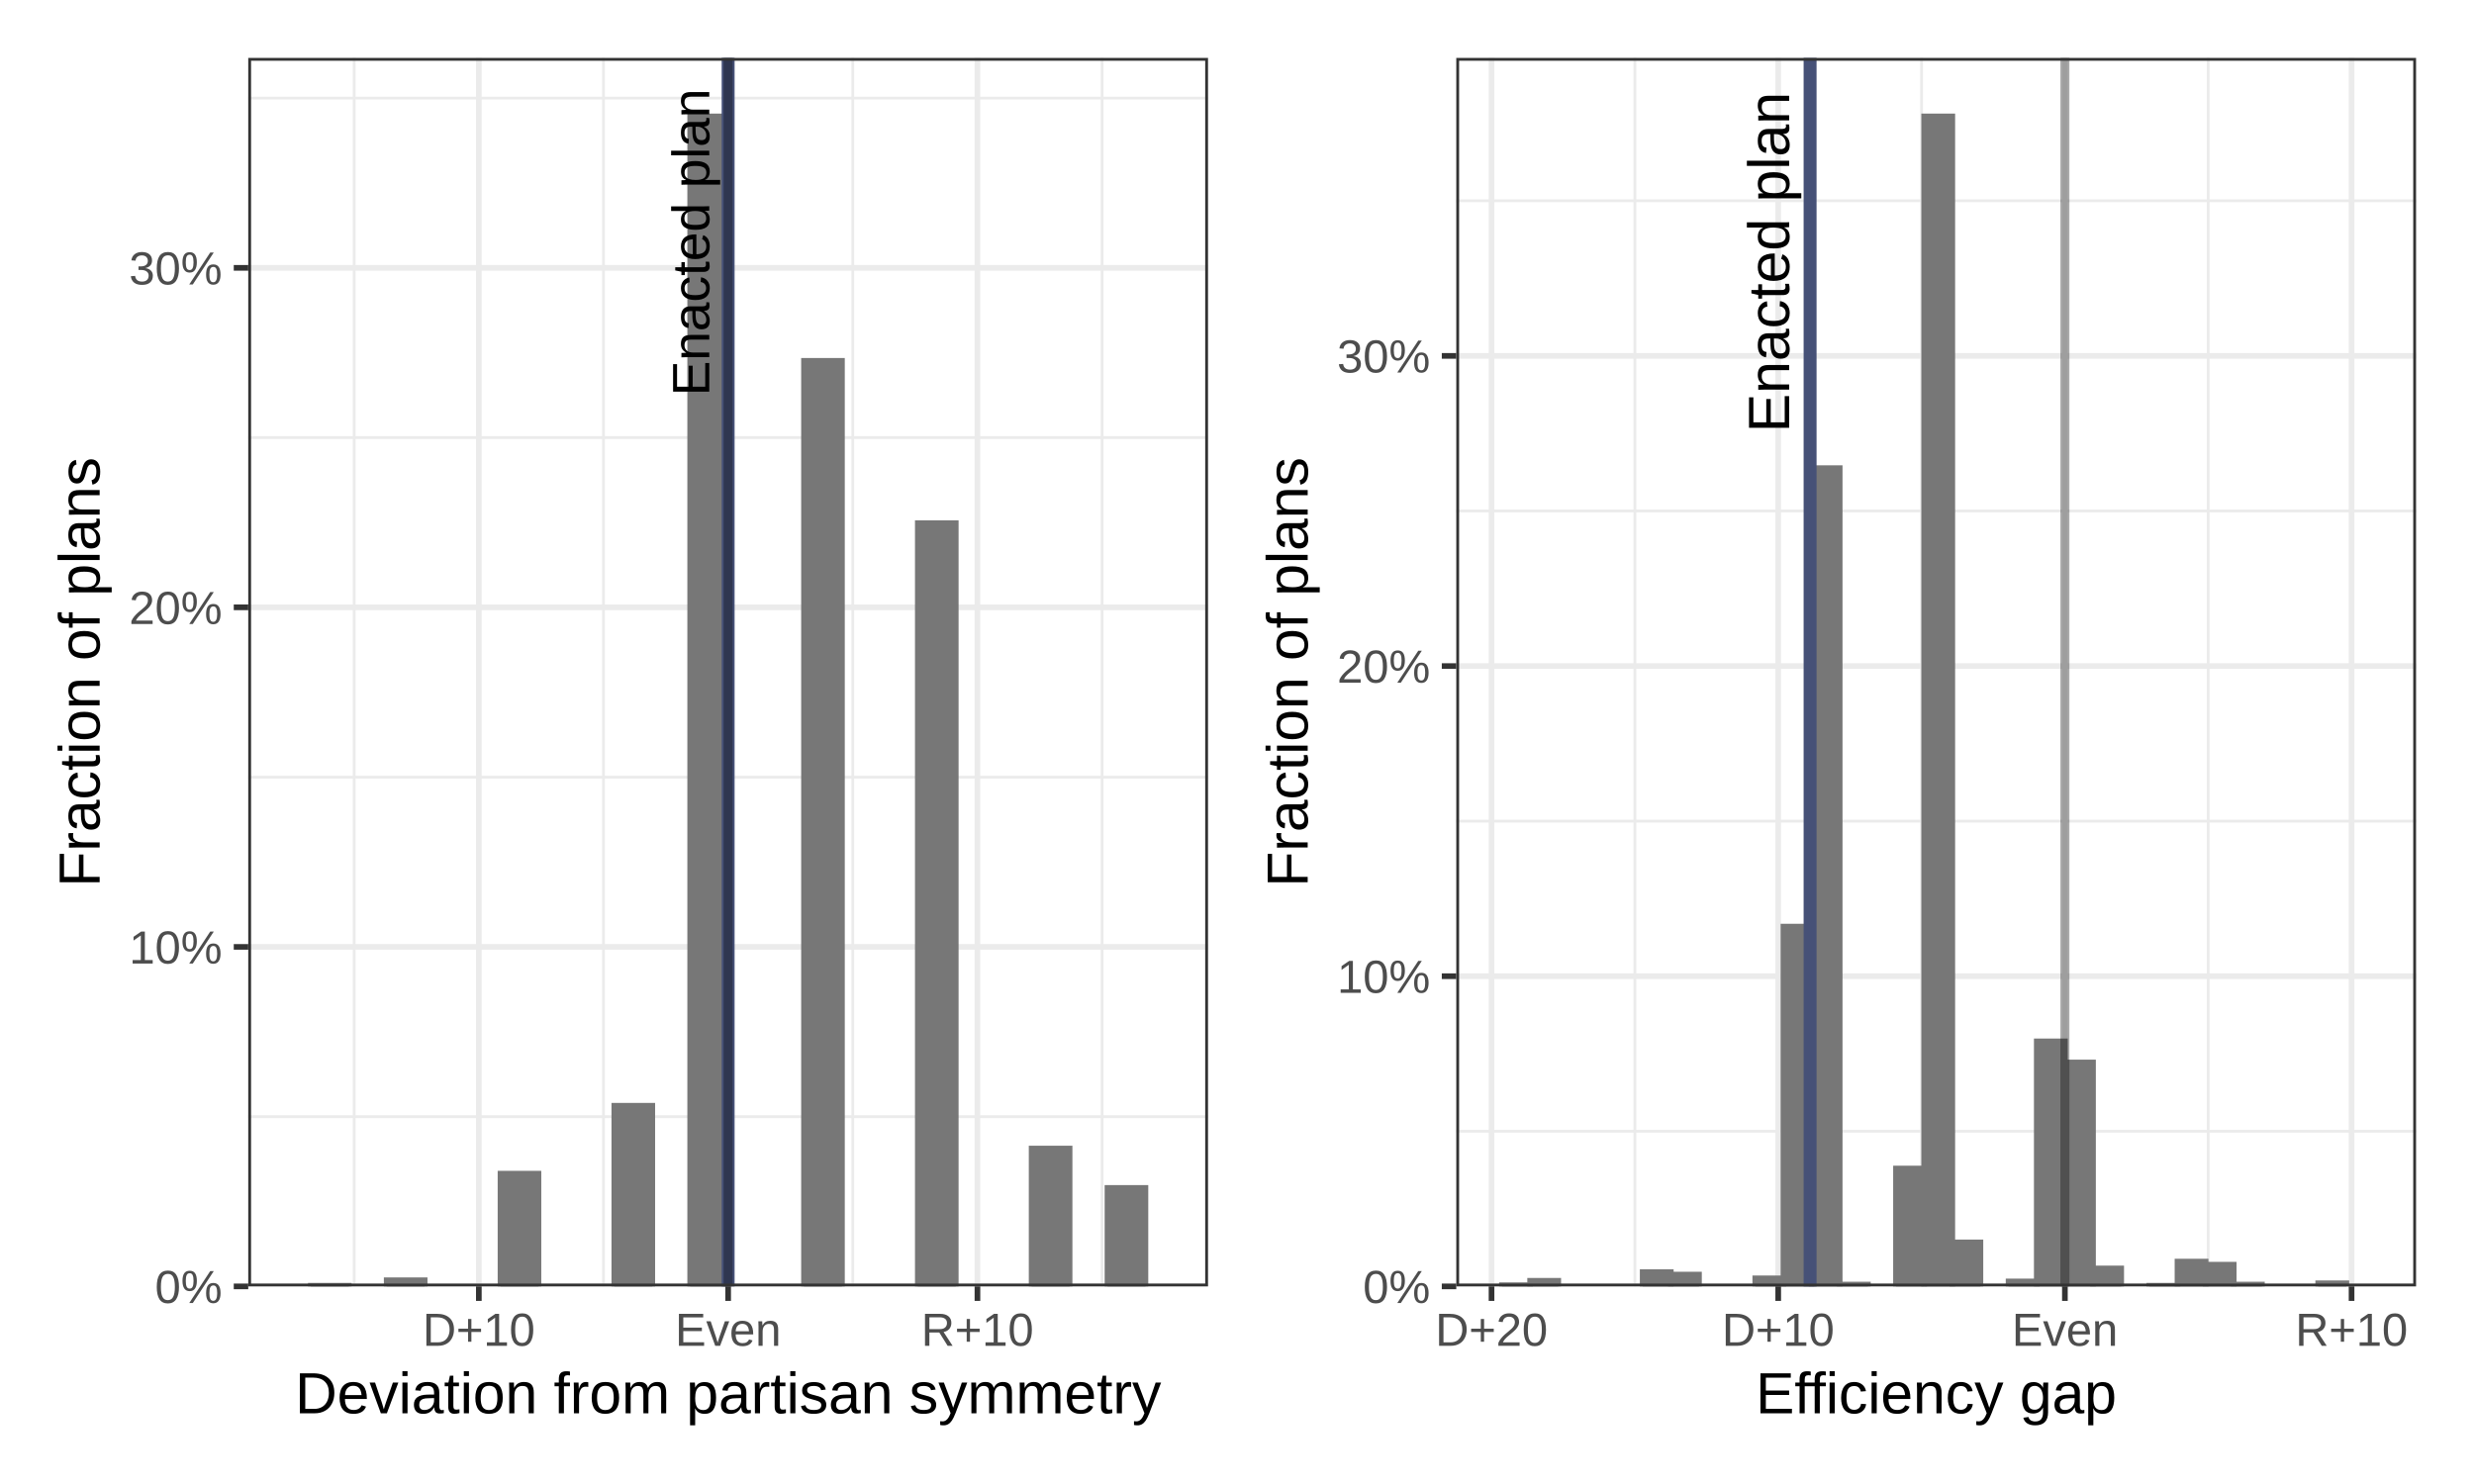
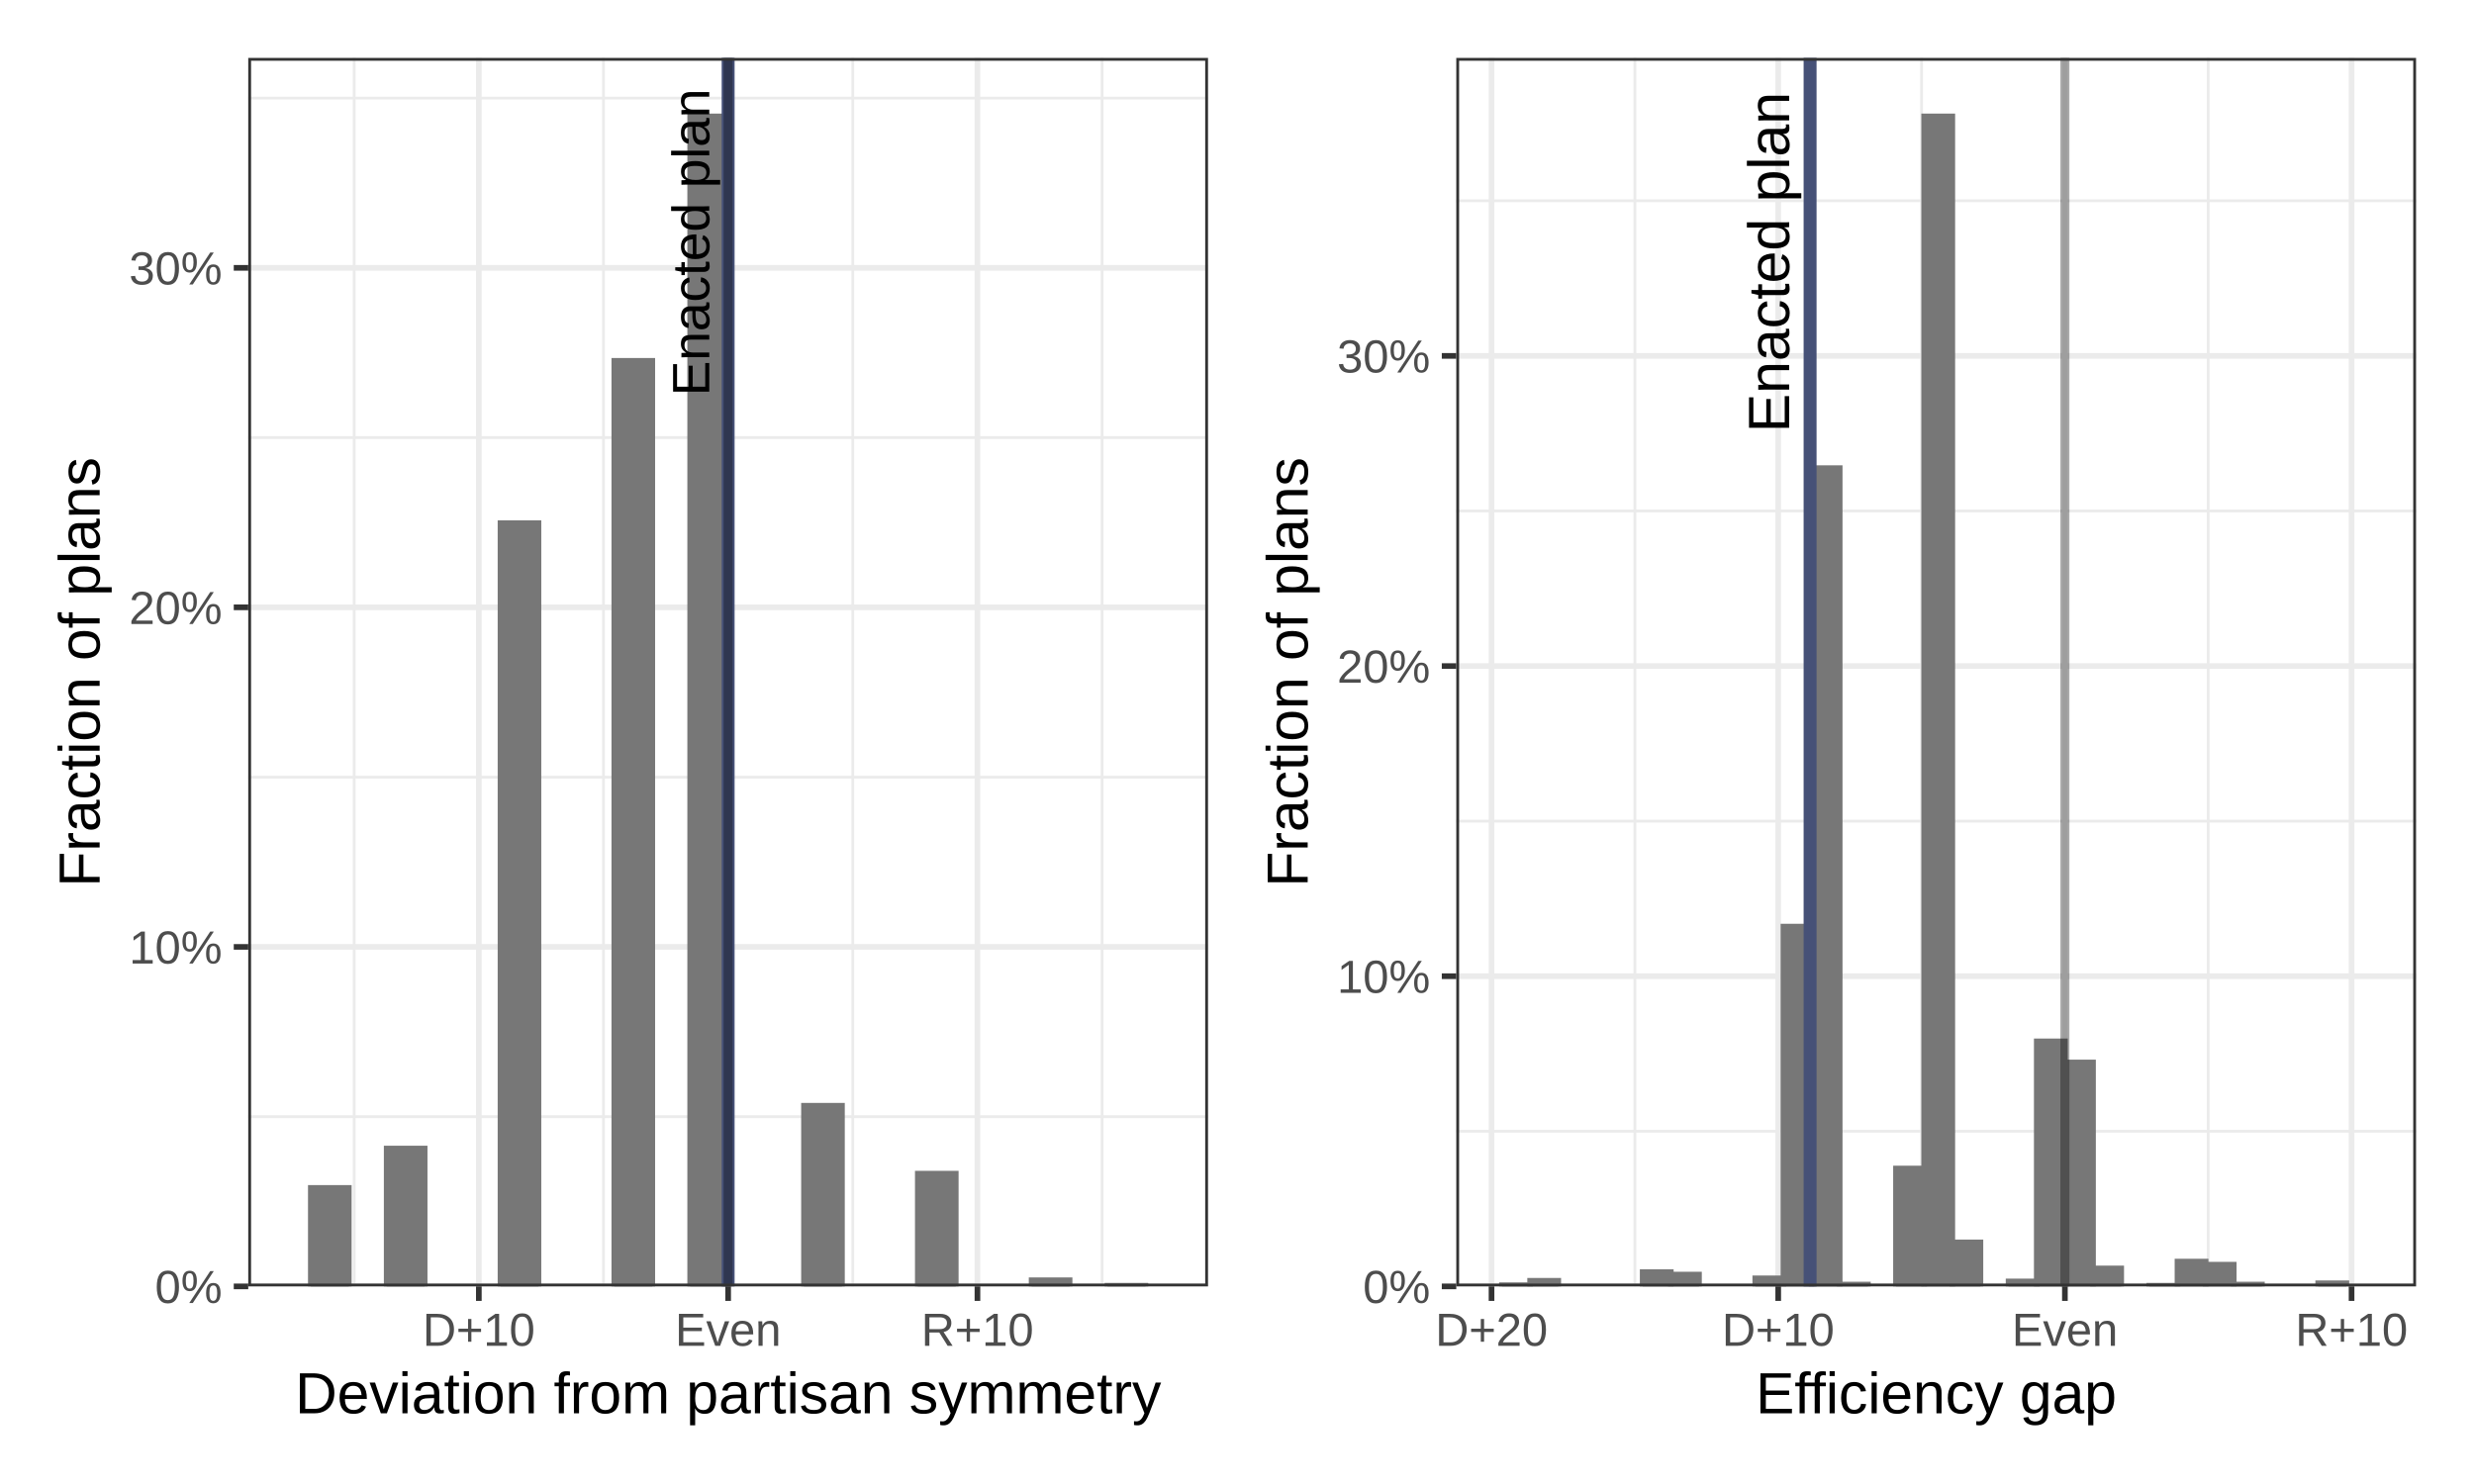
<svg xmlns="http://www.w3.org/2000/svg" class="svglite" width="468.00pt" height="280.80pt" viewBox="0 0 468.00 280.80">
  <defs>
    <style type="text/css">
    .svglite line, .svglite polyline, .svglite polygon, .svglite path, .svglite rect, .svglite circle {
      fill: none;
      stroke: #000000;
      stroke-linecap: round;
      stroke-linejoin: round;
      stroke-miterlimit: 10.00;
    }
    .svglite text {
      white-space: pre;
    }
  </style>
  </defs>
  <rect width="100%" height="100%" style="stroke: none; fill: #FFFFFF;" />
  <defs>
    <clipPath id="cpMC4wMHw0NjguMDB8MC4wMHwyODAuODA=">
      <rect x="0.00" y="0.00" width="468.00" height="280.80" />
    </clipPath>
  </defs>
  <g clip-path="url(#cpMC4wMHw0NjguMDB8MC4wMHwyODAuODA=)">
    <rect x="0" y="0" width="468.00" height="280.80" style="stroke-width: 1.07; stroke: #FFFFFF; fill: #FFFFFF;" />
  </g>
  <defs>
    <clipPath id="cpNS40OHwyMzQuMDB8NS40OHwyNzUuMzI=">
      <rect x="5.48" y="5.48" width="228.52" height="269.84" />
    </clipPath>
  </defs>
  <g clip-path="url(#cpNS40OHwyMzQuMDB8NS40OHwyNzUuMzI=)">
    <rect x="5.48" y="5.48" width="228.52" height="269.84" style="stroke-width: 1.07; stroke: #FFFFFF; fill: #FFFFFF;" />
  </g>
  <g clip-path="url(#cpMC4wMHw0NjguMDB8MC4wMHwyODAuODA=)">
</g>
  <defs>
    <clipPath id="cpNDYuOTZ8MjI4LjUyfDEwLjk2fDI0My40MQ==">
      <rect x="46.96" y="10.96" width="181.56" height="232.45" />
    </clipPath>
  </defs>
  <g clip-path="url(#cpNDYuOTZ8MjI4LjUyfDEwLjk2fDI0My40MQ==)">
    <rect x="46.96" y="10.96" width="181.56" height="232.45" style="stroke-width: 1.07; stroke: none; fill: #FFFFFF;" />
    <polyline points="46.96,211.29 228.52,211.29 " style="stroke-width: 0.53; stroke: #EBEBEB; stroke-linecap: butt;" />
    <polyline points="46.96,147.05 228.52,147.05 " style="stroke-width: 0.53; stroke: #EBEBEB; stroke-linecap: butt;" />
    <polyline points="46.96,82.80 228.52,82.80 " style="stroke-width: 0.53; stroke: #EBEBEB; stroke-linecap: butt;" />
    <polyline points="46.96,18.56 228.52,18.56 " style="stroke-width: 0.53; stroke: #EBEBEB; stroke-linecap: butt;" />
    <polyline points="67.00,243.41 67.00,10.96 " style="stroke-width: 0.53; stroke: #EBEBEB; stroke-linecap: butt;" />
    <polyline points="114.16,243.41 114.16,10.96 " style="stroke-width: 0.53; stroke: #EBEBEB; stroke-linecap: butt;" />
    <polyline points="161.32,243.41 161.32,10.96 " style="stroke-width: 0.53; stroke: #EBEBEB; stroke-linecap: butt;" />
    <polyline points="208.48,243.41 208.48,10.96 " style="stroke-width: 0.53; stroke: #EBEBEB; stroke-linecap: butt;" />
    <polyline points="46.96,243.41 228.52,243.41 " style="stroke-width: 1.07; stroke: #EBEBEB; stroke-linecap: butt;" />
    <polyline points="46.96,179.17 228.52,179.17 " style="stroke-width: 1.07; stroke: #EBEBEB; stroke-linecap: butt;" />
    <polyline points="46.96,114.92 228.52,114.92 " style="stroke-width: 1.07; stroke: #EBEBEB; stroke-linecap: butt;" />
    <polyline points="46.96,50.68 228.52,50.68 " style="stroke-width: 1.07; stroke: #EBEBEB; stroke-linecap: butt;" />
    <polyline points="90.58,243.41 90.58,10.96 " style="stroke-width: 1.07; stroke: #EBEBEB; stroke-linecap: butt;" />
    <polyline points="137.74,243.41 137.74,10.96 " style="stroke-width: 1.07; stroke: #EBEBEB; stroke-linecap: butt;" />
    <polyline points="184.90,243.41 184.90,10.96 " style="stroke-width: 1.07; stroke: #EBEBEB; stroke-linecap: butt;" />
-     <rect x="58.80" y="243.28" width="7.18" height="0.13" style="stroke-width: 1.07; stroke: #777777; stroke-linecap: square; stroke-linejoin: miter; fill: #777777;" />
+     <rect x="58.80" y="224.78" width="7.18" height="18.63" style="stroke-width: 1.07; stroke: #777777; stroke-linecap: square; stroke-linejoin: miter; fill: #777777;" />
    <rect x="65.97" y="243.41" width="7.18" height="0.00" style="stroke-width: 1.07; stroke: #777777; stroke-linecap: square; stroke-linejoin: miter; fill: #777777;" />
-     <rect x="73.15" y="242.25" width="7.18" height="1.16" style="stroke-width: 1.07; stroke: #777777; stroke-linecap: square; stroke-linejoin: miter; fill: #777777;" />
+     <rect x="73.15" y="217.33" width="7.18" height="26.08" style="stroke-width: 1.07; stroke: #777777; stroke-linecap: square; stroke-linejoin: miter; fill: #777777;" />
    <rect x="80.33" y="243.41" width="7.18" height="0.00" style="stroke-width: 1.07; stroke: #777777; stroke-linecap: square; stroke-linejoin: miter; fill: #777777;" />
    <rect x="87.50" y="243.41" width="7.18" height="0.00" style="stroke-width: 1.07; stroke: #777777; stroke-linecap: square; stroke-linejoin: miter; fill: #777777;" />
-     <rect x="94.68" y="222.08" width="7.18" height="21.33" style="stroke-width: 1.07; stroke: #777777; stroke-linecap: square; stroke-linejoin: miter; fill: #777777;" />
+     <rect x="94.68" y="98.99" width="7.18" height="144.42" style="stroke-width: 1.07; stroke: #777777; stroke-linecap: square; stroke-linejoin: miter; fill: #777777;" />
    <rect x="101.86" y="243.41" width="7.18" height="0.00" style="stroke-width: 1.07; stroke: #777777; stroke-linecap: square; stroke-linejoin: miter; fill: #777777;" />
    <rect x="109.03" y="243.41" width="7.18" height="0.00" style="stroke-width: 1.07; stroke: #777777; stroke-linecap: square; stroke-linejoin: miter; fill: #777777;" />
-     <rect x="116.21" y="209.23" width="7.18" height="34.18" style="stroke-width: 1.07; stroke: #777777; stroke-linecap: square; stroke-linejoin: miter; fill: #777777;" />
+     <rect x="116.21" y="68.28" width="7.18" height="175.13" style="stroke-width: 1.07; stroke: #777777; stroke-linecap: square; stroke-linejoin: miter; fill: #777777;" />
    <rect x="123.39" y="243.41" width="7.18" height="0.00" style="stroke-width: 1.07; stroke: #777777; stroke-linecap: square; stroke-linejoin: miter; fill: #777777;" />
    <rect x="130.56" y="22.03" width="7.18" height="221.38" style="stroke-width: 1.07; stroke: #777777; stroke-linecap: square; stroke-linejoin: miter; fill: #777777;" />
    <rect x="137.74" y="243.41" width="7.18" height="0.00" style="stroke-width: 1.07; stroke: #777777; stroke-linecap: square; stroke-linejoin: miter; fill: #777777;" />
    <rect x="144.92" y="243.41" width="7.18" height="0.00" style="stroke-width: 1.07; stroke: #777777; stroke-linecap: square; stroke-linejoin: miter; fill: #777777;" />
-     <rect x="152.09" y="68.28" width="7.18" height="175.13" style="stroke-width: 1.07; stroke: #777777; stroke-linecap: square; stroke-linejoin: miter; fill: #777777;" />
+     <rect x="152.09" y="209.23" width="7.18" height="34.18" style="stroke-width: 1.07; stroke: #777777; stroke-linecap: square; stroke-linejoin: miter; fill: #777777;" />
    <rect x="159.27" y="243.41" width="7.18" height="0.00" style="stroke-width: 1.07; stroke: #777777; stroke-linecap: square; stroke-linejoin: miter; fill: #777777;" />
    <rect x="166.44" y="243.41" width="7.18" height="0.00" style="stroke-width: 1.07; stroke: #777777; stroke-linecap: square; stroke-linejoin: miter; fill: #777777;" />
-     <rect x="173.62" y="98.99" width="7.18" height="144.42" style="stroke-width: 1.07; stroke: #777777; stroke-linecap: square; stroke-linejoin: miter; fill: #777777;" />
+     <rect x="173.62" y="222.08" width="7.18" height="21.33" style="stroke-width: 1.07; stroke: #777777; stroke-linecap: square; stroke-linejoin: miter; fill: #777777;" />
    <rect x="180.80" y="243.41" width="7.18" height="0.00" style="stroke-width: 1.07; stroke: #777777; stroke-linecap: square; stroke-linejoin: miter; fill: #777777;" />
    <rect x="187.97" y="243.41" width="7.18" height="0.00" style="stroke-width: 1.07; stroke: #777777; stroke-linecap: square; stroke-linejoin: miter; fill: #777777;" />
-     <rect x="195.15" y="217.33" width="7.18" height="26.08" style="stroke-width: 1.07; stroke: #777777; stroke-linecap: square; stroke-linejoin: miter; fill: #777777;" />
+     <rect x="195.15" y="242.25" width="7.18" height="1.16" style="stroke-width: 1.07; stroke: #777777; stroke-linecap: square; stroke-linejoin: miter; fill: #777777;" />
    <rect x="202.33" y="243.41" width="7.18" height="0.00" style="stroke-width: 1.07; stroke: #777777; stroke-linecap: square; stroke-linejoin: miter; fill: #777777;" />
-     <rect x="209.50" y="224.78" width="7.18" height="18.63" style="stroke-width: 1.07; stroke: #777777; stroke-linecap: square; stroke-linejoin: miter; fill: #777777;" />
+     <rect x="209.50" y="243.28" width="7.18" height="0.13" style="stroke-width: 1.07; stroke: #777777; stroke-linecap: square; stroke-linejoin: miter; fill: #777777;" />
    <line x1="137.74" y1="243.41" x2="137.74" y2="10.96" style="stroke-width: 2.45; stroke: #465177; stroke-linecap: butt;" />
    <line x1="137.74" y1="243.41" x2="137.74" y2="10.96" style="stroke-width: 1.71; stroke: #000000; stroke-opacity: 0.33; stroke-linecap: butt;" />
    <text transform="translate(134.17,16.77) rotate(-90)" text-anchor="end" style="font-size: 9.96px; font-family: &quot;Arial&quot;;" textLength="58.11px" lengthAdjust="spacingAndGlyphs">Enacted plan</text>
    <rect x="46.96" y="10.96" width="181.56" height="232.45" style="stroke-width: 1.07; stroke: #333333;" />
  </g>
  <g clip-path="url(#cpMC4wMHw0NjguMDB8MC4wMHwyODAuODA=)">
    <text x="42.03" y="246.56" text-anchor="end" style="font-size: 8.80px;fill: #4D4D4D; font-family: &quot;Arial&quot;;" textLength="12.72px" lengthAdjust="spacingAndGlyphs">0%</text>
    <text x="42.03" y="182.32" text-anchor="end" style="font-size: 8.80px;fill: #4D4D4D; font-family: &quot;Arial&quot;;" textLength="17.61px" lengthAdjust="spacingAndGlyphs">10%</text>
    <text x="42.03" y="118.08" text-anchor="end" style="font-size: 8.80px;fill: #4D4D4D; font-family: &quot;Arial&quot;;" textLength="17.61px" lengthAdjust="spacingAndGlyphs">20%</text>
    <text x="42.03" y="53.83" text-anchor="end" style="font-size: 8.80px;fill: #4D4D4D; font-family: &quot;Arial&quot;;" textLength="17.61px" lengthAdjust="spacingAndGlyphs">30%</text>
    <polyline points="44.22,243.41 46.96,243.41 " style="stroke-width: 1.07; stroke: #333333; stroke-linecap: butt;" />
    <polyline points="44.22,179.17 46.96,179.17 " style="stroke-width: 1.07; stroke: #333333; stroke-linecap: butt;" />
    <polyline points="44.22,114.92 46.96,114.92 " style="stroke-width: 1.07; stroke: #333333; stroke-linecap: butt;" />
    <polyline points="44.22,50.68 46.96,50.68 " style="stroke-width: 1.07; stroke: #333333; stroke-linecap: butt;" />
    <polyline points="90.58,246.15 90.58,243.41 " style="stroke-width: 1.07; stroke: #333333; stroke-linecap: butt;" />
    <polyline points="137.74,246.15 137.74,243.41 " style="stroke-width: 1.07; stroke: #333333; stroke-linecap: butt;" />
    <polyline points="184.90,246.15 184.90,243.41 " style="stroke-width: 1.07; stroke: #333333; stroke-linecap: butt;" />
    <text x="90.58" y="254.65" text-anchor="middle" style="font-size: 8.80px;fill: #4D4D4D; font-family: &quot;Arial&quot;;" textLength="21.28px" lengthAdjust="spacingAndGlyphs">D+10</text>
    <text x="137.74" y="254.65" text-anchor="middle" style="font-size: 8.80px;fill: #4D4D4D; font-family: &quot;Arial&quot;;" textLength="20.06px" lengthAdjust="spacingAndGlyphs">Even</text>
    <text x="184.90" y="254.65" text-anchor="middle" style="font-size: 8.80px;fill: #4D4D4D; font-family: &quot;Arial&quot;;" textLength="21.28px" lengthAdjust="spacingAndGlyphs">R+10</text>
    <text x="137.74" y="267.42" text-anchor="middle" style="font-size: 11.00px; font-family: &quot;Arial&quot;;" textLength="163.83px" lengthAdjust="spacingAndGlyphs">Deviation from partisan symmetry</text>
    <text transform="translate(18.85,127.18) rotate(-90)" text-anchor="middle" style="font-size: 11.00px; font-family: &quot;Arial&quot;;" textLength="81.32px" lengthAdjust="spacingAndGlyphs">Fraction of plans</text>
  </g>
  <defs>
    <clipPath id="cpMjM0LjAwfDQ2Mi41Mnw1LjQ4fDI3NS4zMg==">
      <rect x="234.00" y="5.48" width="228.52" height="269.84" />
    </clipPath>
  </defs>
  <g clip-path="url(#cpMjM0LjAwfDQ2Mi41Mnw1LjQ4fDI3NS4zMg==)">
    <rect x="234.00" y="5.48" width="228.52" height="269.84" style="stroke-width: 1.07; stroke: #FFFFFF; fill: #FFFFFF;" />
  </g>
  <g clip-path="url(#cpMC4wMHw0NjguMDB8MC4wMHwyODAuODA=)">
</g>
  <defs>
    <clipPath id="cpMjc1LjQ4fDQ1Ny4wNHwxMC45NnwyNDMuNDE=">
      <rect x="275.48" y="10.96" width="181.56" height="232.45" />
    </clipPath>
  </defs>
  <g clip-path="url(#cpMjc1LjQ4fDQ1Ny4wNHwxMC45NnwyNDMuNDE=)">
    <rect x="275.48" y="10.96" width="181.56" height="232.45" style="stroke-width: 1.07; stroke: none; fill: #FFFFFF;" />
    <polyline points="275.48,214.06 457.04,214.06 " style="stroke-width: 0.53; stroke: #EBEBEB; stroke-linecap: butt;" />
    <polyline points="275.48,155.37 457.04,155.37 " style="stroke-width: 0.53; stroke: #EBEBEB; stroke-linecap: butt;" />
    <polyline points="275.48,96.68 457.04,96.68 " style="stroke-width: 0.53; stroke: #EBEBEB; stroke-linecap: butt;" />
    <polyline points="275.48,37.99 457.04,37.99 " style="stroke-width: 0.53; stroke: #EBEBEB; stroke-linecap: butt;" />
    <polyline points="309.27,243.41 309.27,10.96 " style="stroke-width: 0.53; stroke: #EBEBEB; stroke-linecap: butt;" />
    <polyline points="363.50,243.41 363.50,10.96 " style="stroke-width: 0.53; stroke: #EBEBEB; stroke-linecap: butt;" />
    <polyline points="417.72,243.41 417.72,10.96 " style="stroke-width: 0.53; stroke: #EBEBEB; stroke-linecap: butt;" />
    <polyline points="275.48,243.41 457.04,243.41 " style="stroke-width: 1.07; stroke: #EBEBEB; stroke-linecap: butt;" />
    <polyline points="275.48,184.72 457.04,184.72 " style="stroke-width: 1.07; stroke: #EBEBEB; stroke-linecap: butt;" />
    <polyline points="275.48,126.03 457.04,126.03 " style="stroke-width: 1.07; stroke: #EBEBEB; stroke-linecap: butt;" />
    <polyline points="275.48,67.34 457.04,67.34 " style="stroke-width: 1.07; stroke: #EBEBEB; stroke-linecap: butt;" />
    <polyline points="282.15,243.41 282.15,10.96 " style="stroke-width: 1.07; stroke: #EBEBEB; stroke-linecap: butt;" />
    <polyline points="336.38,243.41 336.38,10.96 " style="stroke-width: 1.07; stroke: #EBEBEB; stroke-linecap: butt;" />
    <polyline points="390.61,243.41 390.61,10.96 " style="stroke-width: 1.07; stroke: #EBEBEB; stroke-linecap: butt;" />
    <polyline points="444.84,243.41 444.84,10.96 " style="stroke-width: 1.07; stroke: #EBEBEB; stroke-linecap: butt;" />
    <rect x="284.12" y="243.18" width="5.32" height="0.23" style="stroke-width: 1.07; stroke: #777777; stroke-linecap: square; stroke-linejoin: miter; fill: #777777;" />
    <rect x="289.45" y="242.35" width="5.32" height="1.06" style="stroke-width: 1.07; stroke: #777777; stroke-linecap: square; stroke-linejoin: miter; fill: #777777;" />
    <rect x="294.77" y="243.41" width="5.32" height="0.00" style="stroke-width: 1.07; stroke: #777777; stroke-linecap: square; stroke-linejoin: miter; fill: #777777;" />
    <rect x="300.10" y="243.41" width="5.32" height="0.00" style="stroke-width: 1.07; stroke: #777777; stroke-linecap: square; stroke-linejoin: miter; fill: #777777;" />
    <rect x="305.42" y="243.41" width="5.32" height="0.00" style="stroke-width: 1.07; stroke: #777777; stroke-linecap: square; stroke-linejoin: miter; fill: #777777;" />
    <rect x="310.74" y="240.71" width="5.32" height="2.70" style="stroke-width: 1.07; stroke: #777777; stroke-linecap: square; stroke-linejoin: miter; fill: #777777;" />
    <rect x="316.07" y="241.18" width="5.32" height="2.23" style="stroke-width: 1.07; stroke: #777777; stroke-linecap: square; stroke-linejoin: miter; fill: #777777;" />
    <rect x="321.39" y="243.41" width="5.32" height="0.00" style="stroke-width: 1.07; stroke: #777777; stroke-linecap: square; stroke-linejoin: miter; fill: #777777;" />
    <rect x="326.72" y="243.41" width="5.32" height="0.00" style="stroke-width: 1.07; stroke: #777777; stroke-linecap: square; stroke-linejoin: miter; fill: #777777;" />
    <rect x="332.04" y="241.88" width="5.32" height="1.53" style="stroke-width: 1.07; stroke: #777777; stroke-linecap: square; stroke-linejoin: miter; fill: #777777;" />
    <rect x="337.37" y="175.33" width="5.32" height="68.08" style="stroke-width: 1.07; stroke: #777777; stroke-linecap: square; stroke-linejoin: miter; fill: #777777;" />
    <rect x="342.69" y="88.58" width="5.32" height="154.83" style="stroke-width: 1.07; stroke: #777777; stroke-linecap: square; stroke-linejoin: miter; fill: #777777;" />
    <rect x="348.02" y="243.06" width="5.32" height="0.35" style="stroke-width: 1.07; stroke: #777777; stroke-linecap: square; stroke-linejoin: miter; fill: #777777;" />
    <rect x="353.34" y="243.41" width="5.32" height="0.00" style="stroke-width: 1.07; stroke: #777777; stroke-linecap: square; stroke-linejoin: miter; fill: #777777;" />
    <rect x="358.66" y="221.11" width="5.32" height="22.30" style="stroke-width: 1.07; stroke: #777777; stroke-linecap: square; stroke-linejoin: miter; fill: #777777;" />
    <rect x="363.99" y="22.03" width="5.32" height="221.38" style="stroke-width: 1.07; stroke: #777777; stroke-linecap: square; stroke-linejoin: miter; fill: #777777;" />
    <rect x="369.31" y="235.08" width="5.32" height="8.33" style="stroke-width: 1.07; stroke: #777777; stroke-linecap: square; stroke-linejoin: miter; fill: #777777;" />
    <rect x="374.64" y="243.41" width="5.32" height="0.00" style="stroke-width: 1.07; stroke: #777777; stroke-linecap: square; stroke-linejoin: miter; fill: #777777;" />
    <rect x="379.96" y="242.47" width="5.32" height="0.94" style="stroke-width: 1.07; stroke: #777777; stroke-linecap: square; stroke-linejoin: miter; fill: #777777;" />
    <rect x="385.29" y="197.04" width="5.32" height="46.37" style="stroke-width: 1.07; stroke: #777777; stroke-linecap: square; stroke-linejoin: miter; fill: #777777;" />
    <rect x="390.61" y="201.04" width="5.32" height="42.37" style="stroke-width: 1.07; stroke: #777777; stroke-linecap: square; stroke-linejoin: miter; fill: #777777;" />
    <rect x="395.94" y="240.01" width="5.32" height="3.40" style="stroke-width: 1.07; stroke: #777777; stroke-linecap: square; stroke-linejoin: miter; fill: #777777;" />
    <rect x="401.26" y="243.41" width="5.32" height="0.00" style="stroke-width: 1.07; stroke: #777777; stroke-linecap: square; stroke-linejoin: miter; fill: #777777;" />
    <rect x="406.58" y="243.29" width="5.32" height="0.12" style="stroke-width: 1.07; stroke: #777777; stroke-linecap: square; stroke-linejoin: miter; fill: #777777;" />
    <rect x="411.91" y="238.71" width="5.32" height="4.70" style="stroke-width: 1.07; stroke: #777777; stroke-linecap: square; stroke-linejoin: miter; fill: #777777;" />
    <rect x="417.23" y="239.30" width="5.32" height="4.11" style="stroke-width: 1.07; stroke: #777777; stroke-linecap: square; stroke-linejoin: miter; fill: #777777;" />
    <rect x="422.56" y="243.06" width="5.32" height="0.35" style="stroke-width: 1.07; stroke: #777777; stroke-linecap: square; stroke-linejoin: miter; fill: #777777;" />
    <rect x="427.88" y="243.41" width="5.32" height="0.00" style="stroke-width: 1.07; stroke: #777777; stroke-linecap: square; stroke-linejoin: miter; fill: #777777;" />
    <rect x="433.21" y="243.41" width="5.32" height="0.00" style="stroke-width: 1.07; stroke: #777777; stroke-linecap: square; stroke-linejoin: miter; fill: #777777;" />
    <rect x="438.53" y="242.82" width="5.32" height="0.59" style="stroke-width: 1.07; stroke: #777777; stroke-linecap: square; stroke-linejoin: miter; fill: #777777;" />
    <line x1="342.41" y1="243.41" x2="342.41" y2="10.96" style="stroke-width: 2.45; stroke: #465177; stroke-linecap: butt;" />
    <line x1="390.61" y1="243.41" x2="390.61" y2="10.96" style="stroke-width: 1.71; stroke: #000000; stroke-opacity: 0.33; stroke-linecap: butt;" />
    <text transform="translate(338.45,17.40) rotate(-90)" text-anchor="end" style="font-size: 11.04px; font-family: &quot;Arial&quot;;" textLength="64.40px" lengthAdjust="spacingAndGlyphs">Enacted plan</text>
    <rect x="275.48" y="10.96" width="181.56" height="232.45" style="stroke-width: 1.07; stroke: #333333;" />
  </g>
  <g clip-path="url(#cpMC4wMHw0NjguMDB8MC4wMHwyODAuODA=)">
    <text x="270.55" y="246.56" text-anchor="end" style="font-size: 8.80px;fill: #4D4D4D; font-family: &quot;Arial&quot;;" textLength="12.72px" lengthAdjust="spacingAndGlyphs">0%</text>
    <text x="270.55" y="187.87" text-anchor="end" style="font-size: 8.80px;fill: #4D4D4D; font-family: &quot;Arial&quot;;" textLength="17.61px" lengthAdjust="spacingAndGlyphs">10%</text>
    <text x="270.55" y="129.18" text-anchor="end" style="font-size: 8.80px;fill: #4D4D4D; font-family: &quot;Arial&quot;;" textLength="17.61px" lengthAdjust="spacingAndGlyphs">20%</text>
    <text x="270.55" y="70.49" text-anchor="end" style="font-size: 8.80px;fill: #4D4D4D; font-family: &quot;Arial&quot;;" textLength="17.61px" lengthAdjust="spacingAndGlyphs">30%</text>
    <polyline points="272.74,243.41 275.48,243.41 " style="stroke-width: 1.07; stroke: #333333; stroke-linecap: butt;" />
    <polyline points="272.74,184.72 275.48,184.72 " style="stroke-width: 1.07; stroke: #333333; stroke-linecap: butt;" />
    <polyline points="272.74,126.03 275.48,126.03 " style="stroke-width: 1.07; stroke: #333333; stroke-linecap: butt;" />
    <polyline points="272.74,67.34 275.48,67.34 " style="stroke-width: 1.07; stroke: #333333; stroke-linecap: butt;" />
    <polyline points="282.15,246.15 282.15,243.41 " style="stroke-width: 1.07; stroke: #333333; stroke-linecap: butt;" />
    <polyline points="336.38,246.15 336.38,243.41 " style="stroke-width: 1.07; stroke: #333333; stroke-linecap: butt;" />
    <polyline points="390.61,246.15 390.61,243.41 " style="stroke-width: 1.07; stroke: #333333; stroke-linecap: butt;" />
    <polyline points="444.84,246.15 444.84,243.41 " style="stroke-width: 1.07; stroke: #333333; stroke-linecap: butt;" />
    <text x="282.15" y="254.65" text-anchor="middle" style="font-size: 8.80px;fill: #4D4D4D; font-family: &quot;Arial&quot;;" textLength="21.28px" lengthAdjust="spacingAndGlyphs">D+20</text>
    <text x="336.38" y="254.65" text-anchor="middle" style="font-size: 8.80px;fill: #4D4D4D; font-family: &quot;Arial&quot;;" textLength="21.28px" lengthAdjust="spacingAndGlyphs">D+10</text>
    <text x="390.61" y="254.65" text-anchor="middle" style="font-size: 8.80px;fill: #4D4D4D; font-family: &quot;Arial&quot;;" textLength="20.06px" lengthAdjust="spacingAndGlyphs">Even</text>
    <text x="444.84" y="254.65" text-anchor="middle" style="font-size: 8.80px;fill: #4D4D4D; font-family: &quot;Arial&quot;;" textLength="21.28px" lengthAdjust="spacingAndGlyphs">R+10</text>
    <text x="366.26" y="267.42" text-anchor="middle" style="font-size: 11.00px; font-family: &quot;Arial&quot;;" textLength="68.48px" lengthAdjust="spacingAndGlyphs">Efficiency gap</text>
    <text transform="translate(247.37,127.18) rotate(-90)" text-anchor="middle" style="font-size: 11.00px; font-family: &quot;Arial&quot;;" textLength="81.32px" lengthAdjust="spacingAndGlyphs">Fraction of plans</text>
  </g>
</svg>
